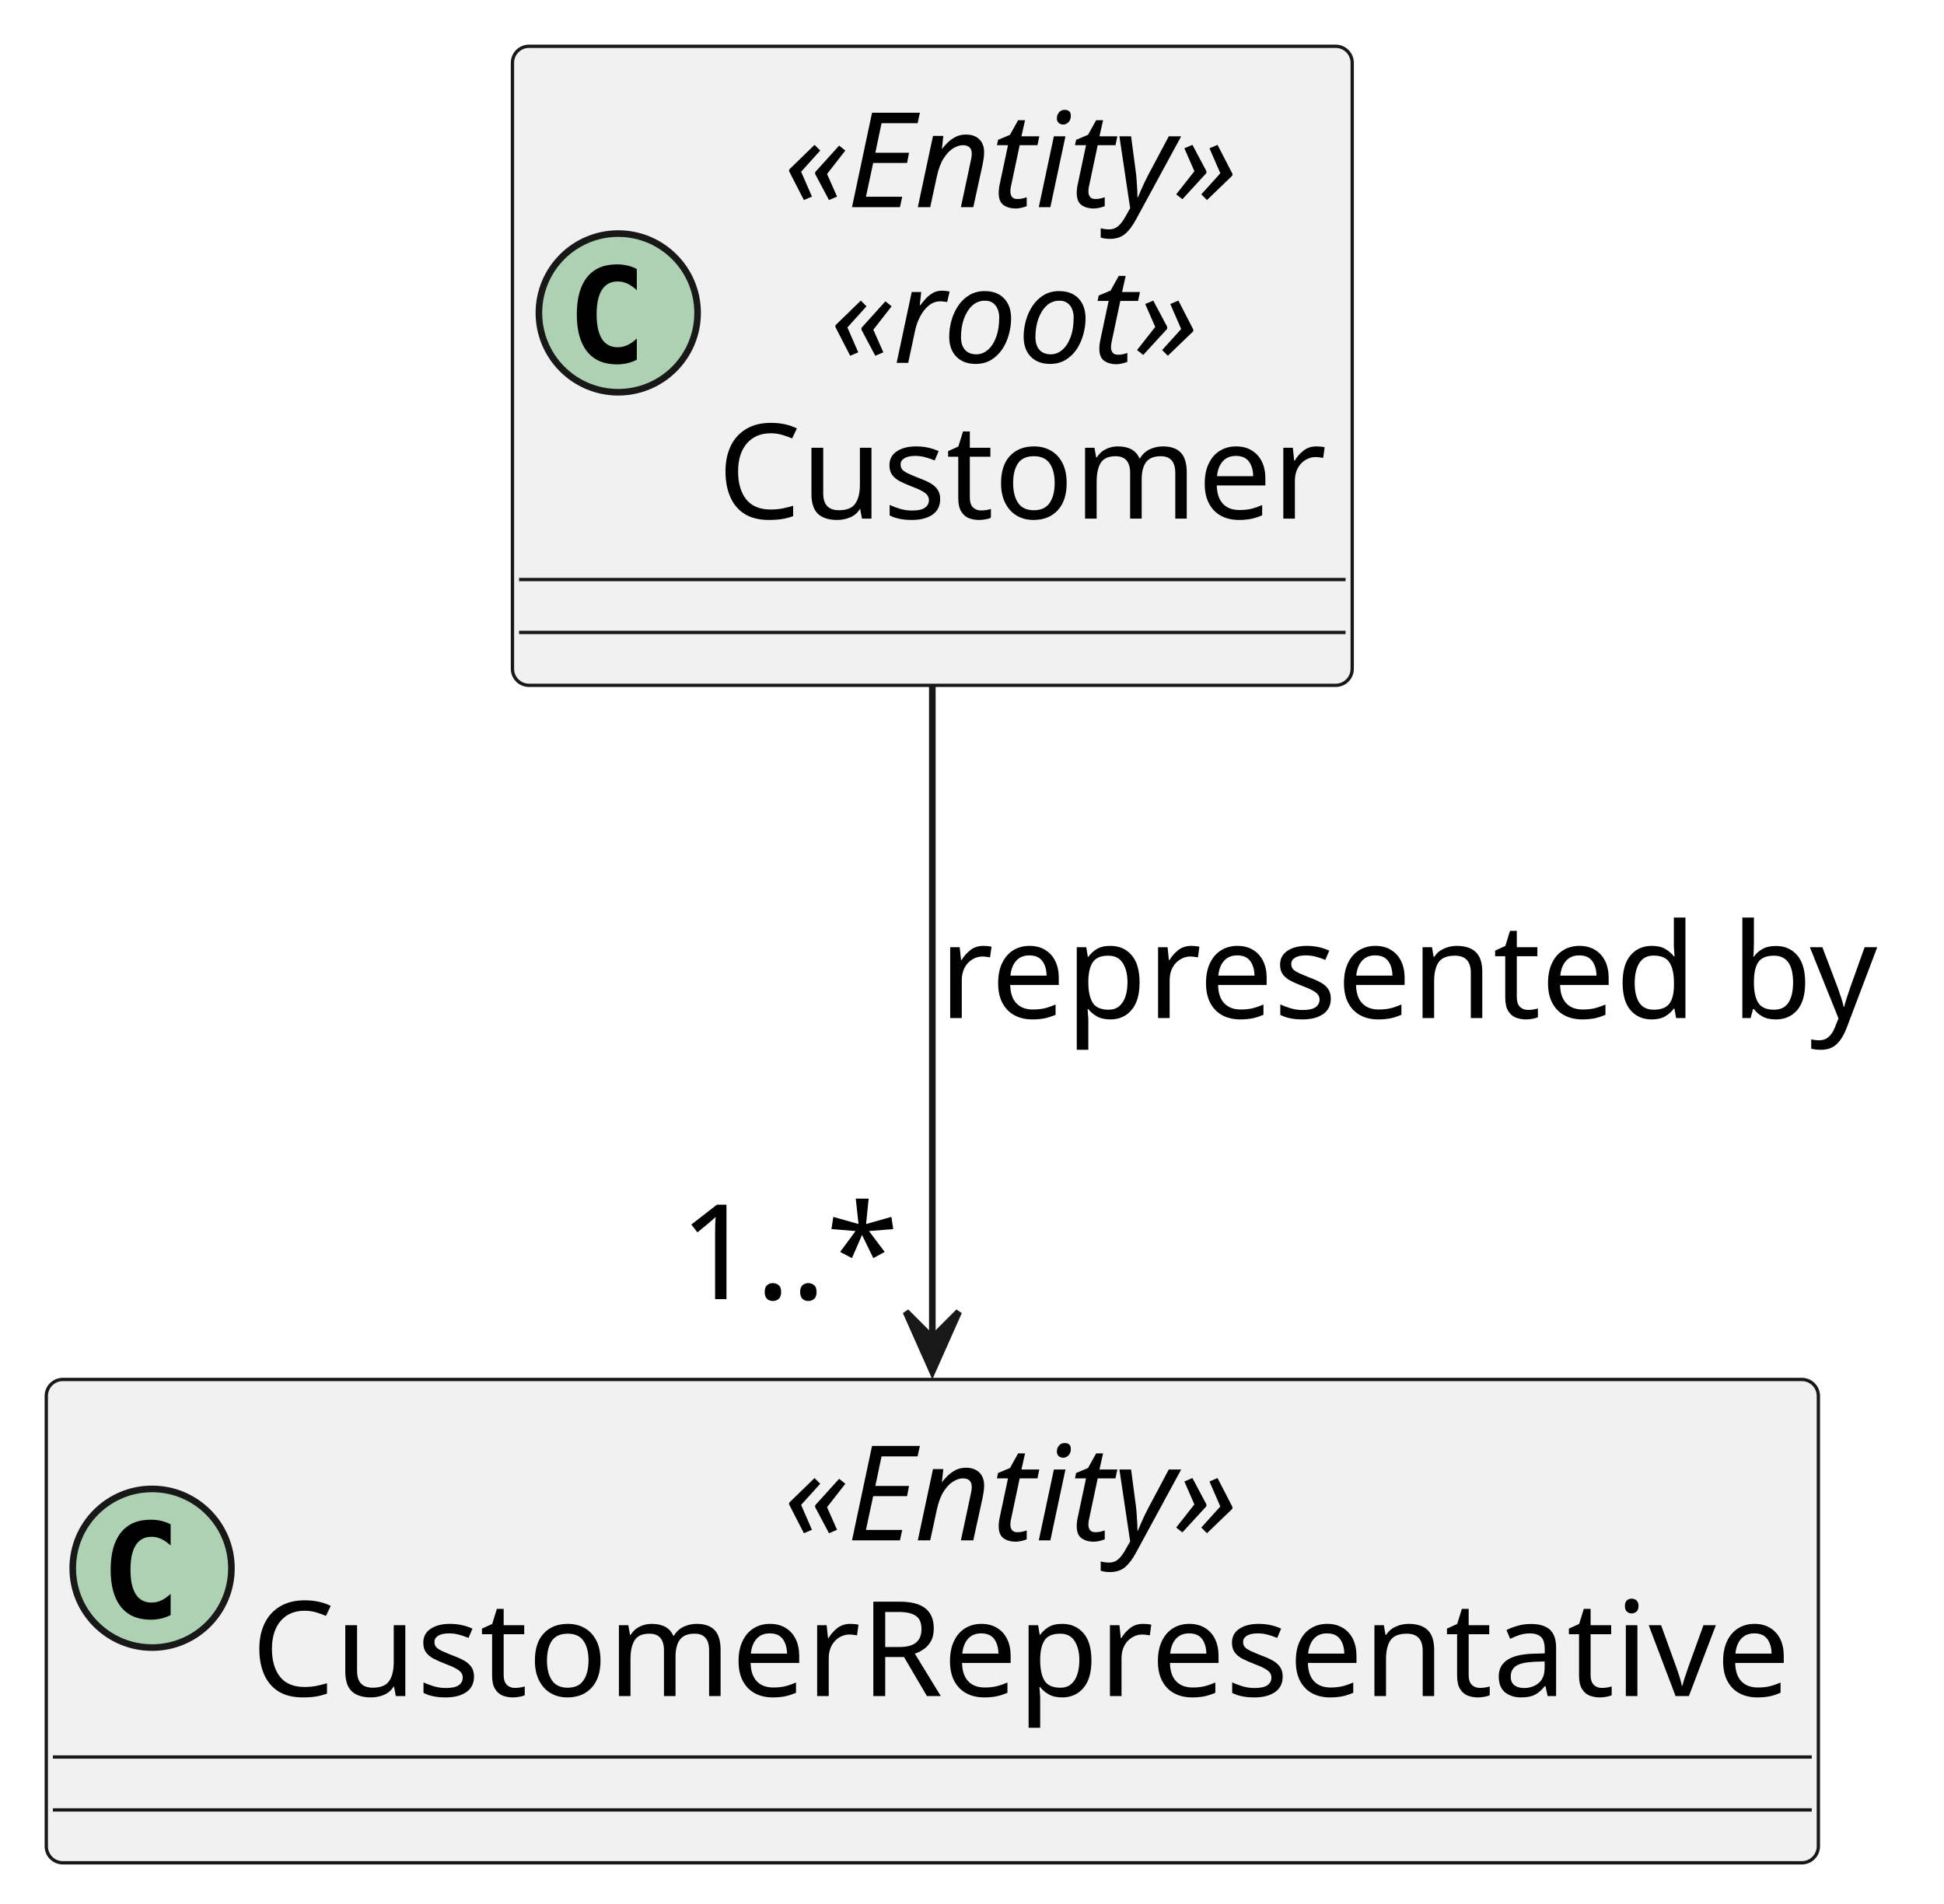
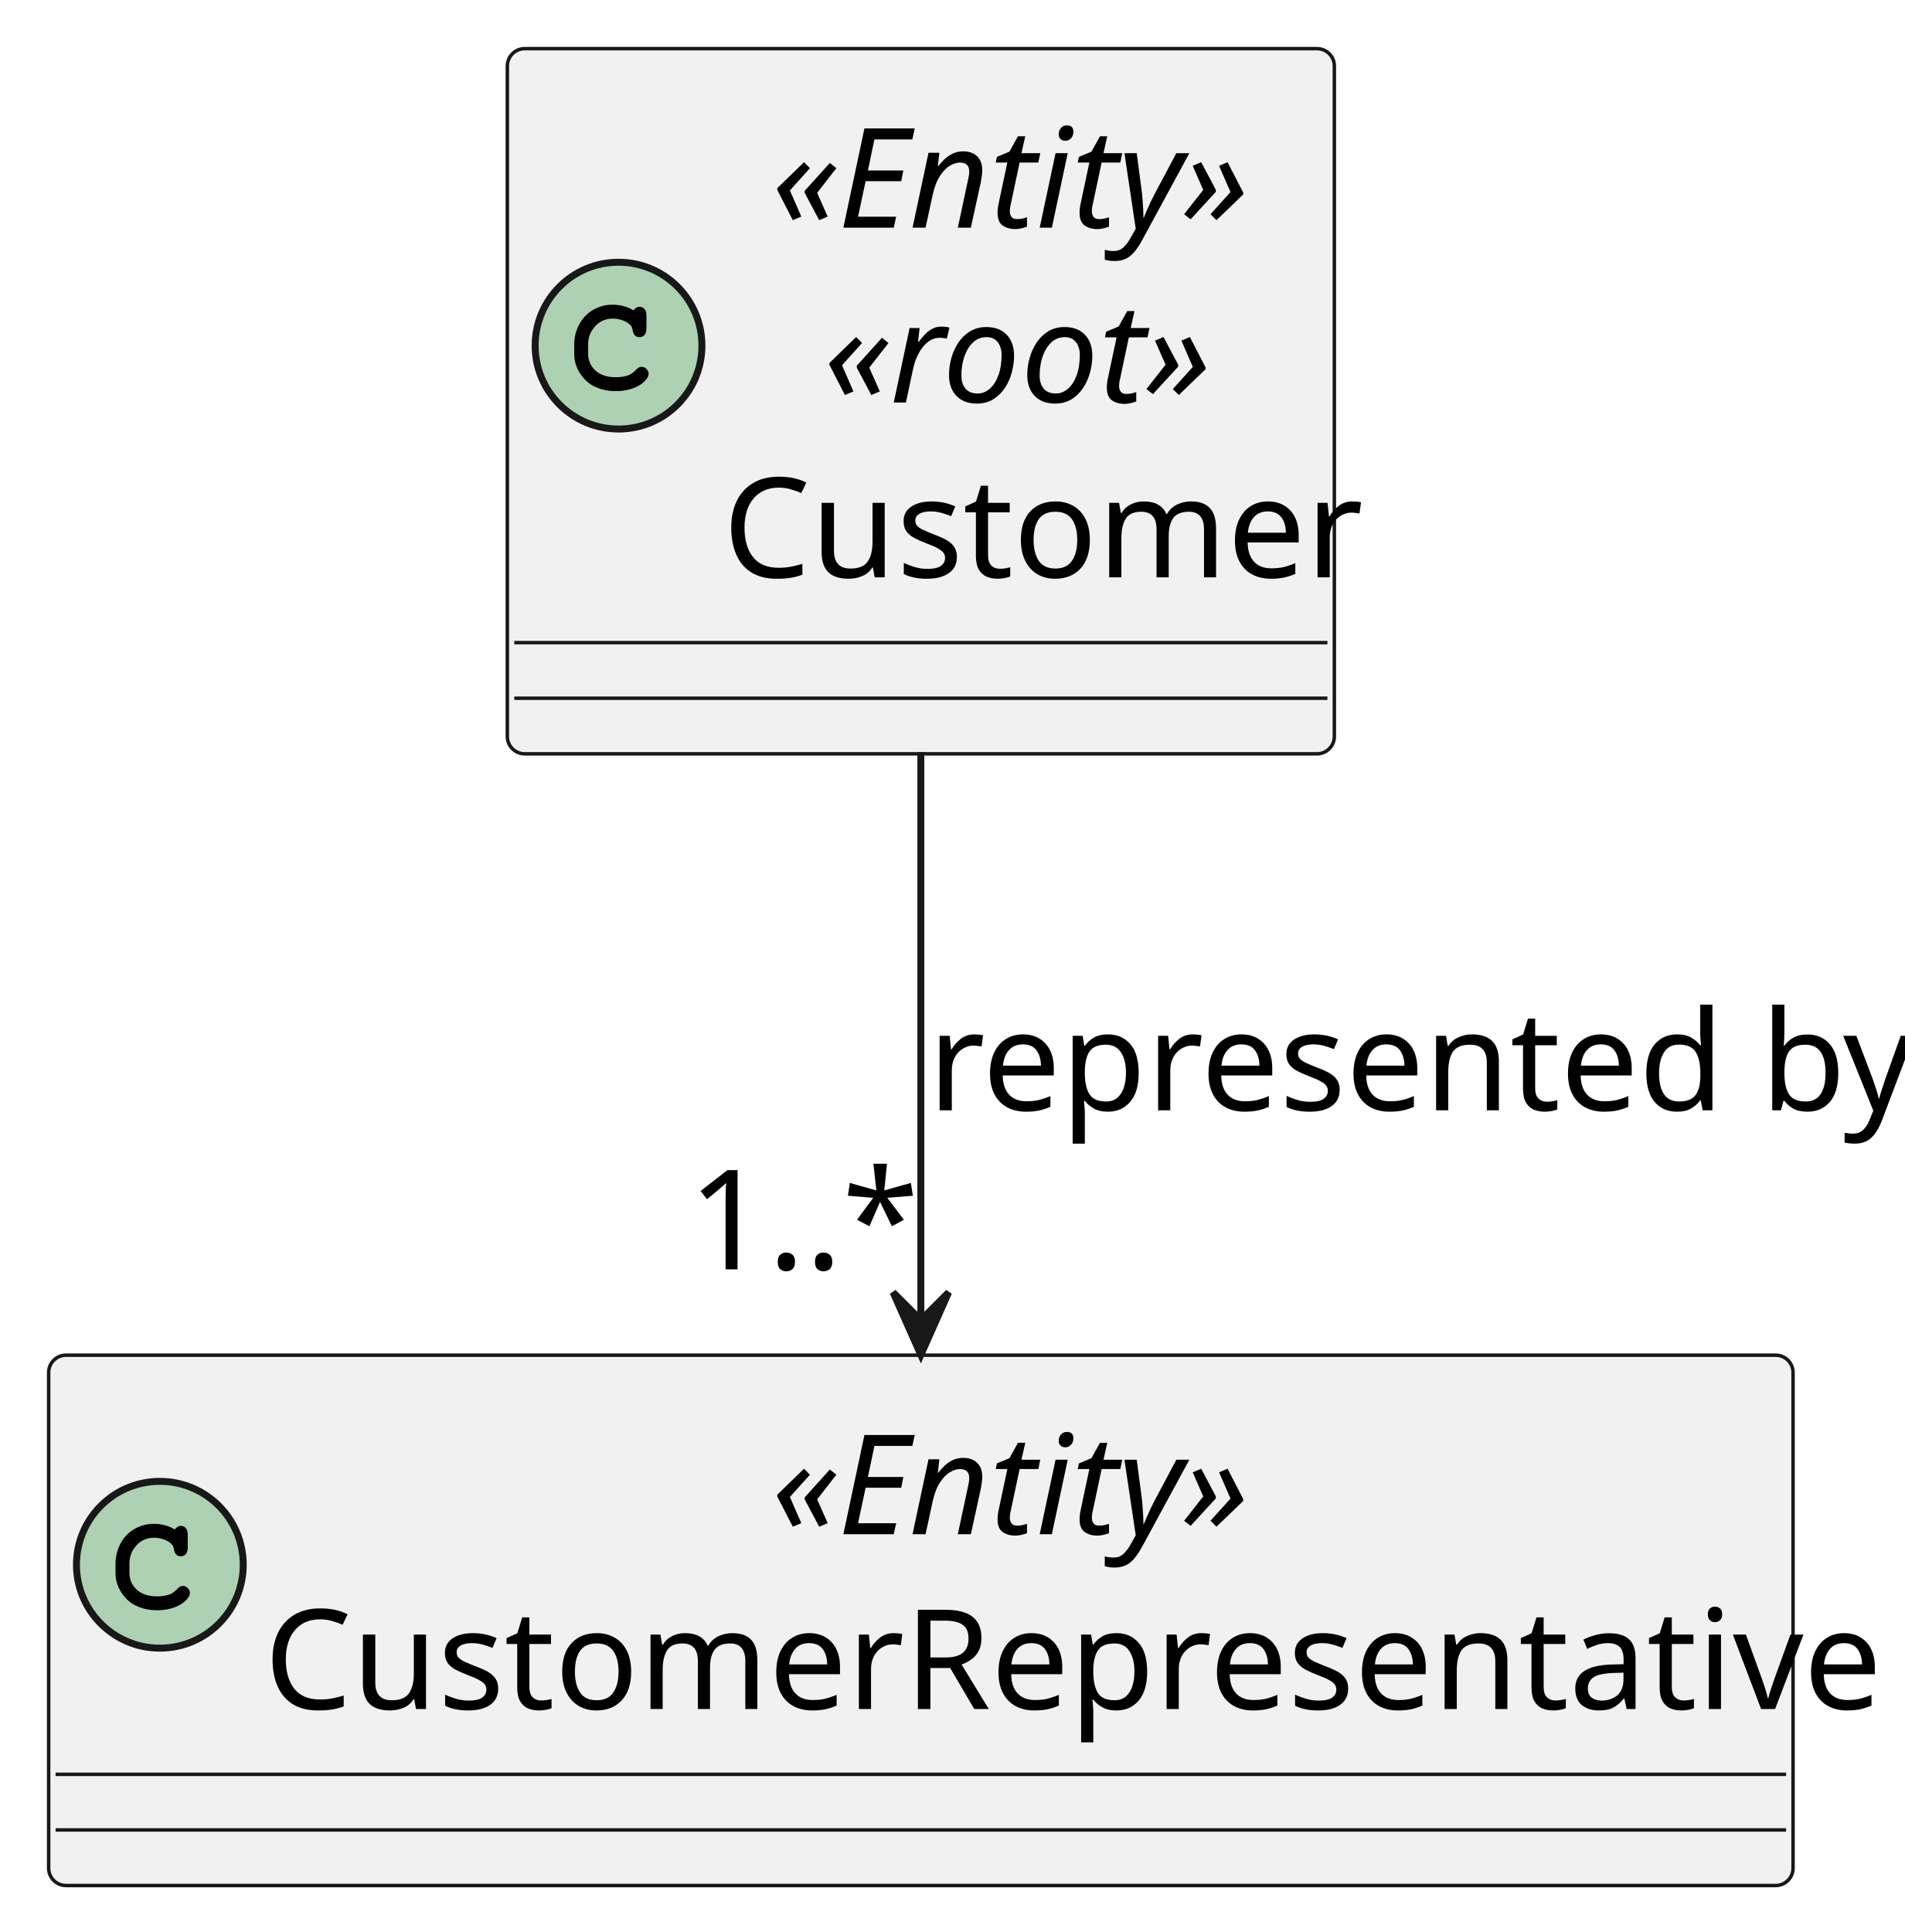
- <svg xmlns="http://www.w3.org/2000/svg" contentStyleType="text/css" height="288px" preserveAspectRatio="none" style="width:294px;height:288px;background:#FFFFFF;" version="1.1" viewBox="0 0 294 288" width="294px" zoomAndPan="magnify">
+ <svg xmlns="http://www.w3.org/2000/svg" contentStyleType="text/css" height="278px" preserveAspectRatio="none" style="width:274px;height:278px;background:#FFFFFF;" version="1.1" viewBox="0 0 274 278" width="274px" zoomAndPan="magnify">
  <defs />
  <g>
    <g id="elem_Customer">
-       <rect codeLine="2" fill="#F1F1F1" height="96.664" id="Customer" rx="2.5" ry="2.5" style="stroke:#181818;stroke-width:0.5;" width="127" x="77.5" y="7" />
-       <ellipse cx="93.5" cy="47.332" fill="#ADD1B2" rx="12" ry="12" style="stroke:#181818;stroke-width:1.0;" />
-       <path d="M96.307,54.412 Q95.623,54.764 94.871,54.94 Q94.119,55.115 93.289,55.115 Q90.34,55.115 88.787,53.172 Q87.234,51.228 87.234,47.557 Q87.234,43.875 88.787,41.932 Q90.34,39.988 93.289,39.988 Q94.119,39.988 94.881,40.164 Q95.643,40.34 96.307,40.691 L96.307,43.895 Q95.564,43.211 94.866,42.894 Q94.168,42.576 93.426,42.576 Q91.844,42.576 91.038,43.831 Q90.232,45.086 90.232,47.557 Q90.232,50.018 91.038,51.273 Q91.844,52.527 93.426,52.527 Q94.168,52.527 94.866,52.21 Q95.564,51.893 96.307,51.209 Z " fill="#000000" />
-       <text fill="#000000" font-family="sans-serif" font-size="20" font-style="italic" lengthAdjust="spacing" textLength="73" x="118.5" y="31.336">«Entity»</text>
-       <text fill="#000000" font-family="sans-serif" font-size="20" font-style="italic" lengthAdjust="spacing" textLength="59" x="125.5" y="54.891">«root»</text>
-       <text fill="#000000" font-family="sans-serif" font-size="20" lengthAdjust="spacing" textLength="93" x="108.5" y="78.445">Customer</text>
-       <line style="stroke:#181818;stroke-width:0.5;" x1="78.5" x2="203.5" y1="87.664" y2="87.664" />
-       <line style="stroke:#181818;stroke-width:0.5;" x1="78.5" x2="203.5" y1="95.664" y2="95.664" />
+       <rect codeLine="2" fill="#F1F1F1" height="101.469" id="Customer" rx="2.5" ry="2.5" style="stroke:#181818;stroke-width:0.5;" width="119" x="73" y="7" />
+       <ellipse cx="89" cy="49.734" fill="#ADD1B2" rx="12" ry="12" style="stroke:#181818;stroke-width:1.0;" />
+       <path d="M91.141,44.656 Q91.328,44.406 91.547,44.281 Q91.766,44.141 92.016,44.141 Q92.453,44.141 92.734,44.453 Q93.016,44.75 93.016,45.469 L93.016,47.172 Q93.016,47.891 92.734,48.203 Q92.453,48.516 92.016,48.516 Q91.625,48.516 91.375,48.281 Q91.125,48.062 91.016,47.453 Q90.953,47.031 90.734,46.812 Q90.344,46.375 89.625,46.109 Q88.906,45.844 88.188,45.844 Q87.281,45.844 86.531,46.234 Q85.781,46.625 85.203,47.516 Q84.625,48.391 84.625,49.594 L84.625,50.891 Q84.625,52.344 85.672,53.312 Q86.734,54.281 88.594,54.281 Q89.703,54.281 90.484,53.969 Q90.922,53.797 91.438,53.281 Q91.75,52.969 91.922,52.875 Q92.094,52.781 92.328,52.781 Q92.719,52.781 93.016,53.094 Q93.328,53.391 93.328,53.797 Q93.328,54.203 92.922,54.672 Q92.328,55.359 91.391,55.75 Q90.125,56.281 88.609,56.281 Q86.828,56.281 85.406,55.547 Q84.25,54.953 83.438,53.688 Q82.625,52.422 82.625,50.938 L82.625,49.578 Q82.625,48.016 83.344,46.672 Q84.078,45.312 85.359,44.578 Q86.656,43.844 88.109,43.844 Q88.969,43.844 89.719,44.047 Q90.484,44.25 91.141,44.656 Z " fill="#000000" />
+       <text fill="#000000" font-family="sans-serif" font-size="20" font-style="italic" lengthAdjust="spacing" textLength="71" x="111" y="32.762">«Entity»</text>
+       <text fill="#000000" font-family="sans-serif" font-size="20" font-style="italic" lengthAdjust="spacing" textLength="56" x="118.5" y="57.918">«root»</text>
+       <text fill="#000000" font-family="sans-serif" font-size="20" lengthAdjust="spacing" textLength="85" x="104" y="83.074">Customer</text>
+       <line style="stroke:#181818;stroke-width:0.5;" x1="74" x2="191" y1="92.469" y2="92.469" />
+       <line style="stroke:#181818;stroke-width:0.5;" x1="74" x2="191" y1="100.469" y2="100.469" />
    </g>
    <g id="elem_CustomerRepresentative">
-       <rect codeLine="6" fill="#F1F1F1" height="73.109" id="CustomerRepresentative" rx="2.5" ry="2.5" style="stroke:#181818;stroke-width:0.5;" width="268" x="7" y="208.66" />
-       <ellipse cx="23" cy="237.215" fill="#ADD1B2" rx="12" ry="12" style="stroke:#181818;stroke-width:1.0;" />
-       <path d="M25.807,244.295 Q25.123,244.646 24.371,244.822 Q23.619,244.998 22.789,244.998 Q19.84,244.998 18.287,243.054 Q16.734,241.111 16.734,237.439 Q16.734,233.758 18.287,231.814 Q19.84,229.871 22.789,229.871 Q23.619,229.871 24.381,230.047 Q25.143,230.222 25.807,230.574 L25.807,233.777 Q25.064,233.094 24.366,232.776 Q23.668,232.459 22.926,232.459 Q21.344,232.459 20.538,233.714 Q19.732,234.969 19.732,237.439 Q19.732,239.9 20.538,241.155 Q21.344,242.41 22.926,242.41 Q23.668,242.41 24.366,242.093 Q25.064,241.775 25.807,241.092 Z " fill="#000000" />
-       <text fill="#000000" font-family="sans-serif" font-size="20" font-style="italic" lengthAdjust="spacing" textLength="73" x="118.5" y="232.996">«Entity»</text>
-       <text fill="#000000" font-family="sans-serif" font-size="20" lengthAdjust="spacing" textLength="234" x="38" y="256.551">CustomerRepresentative</text>
-       <line style="stroke:#181818;stroke-width:0.5;" x1="8" x2="274" y1="265.769" y2="265.769" />
-       <line style="stroke:#181818;stroke-width:0.5;" x1="8" x2="274" y1="273.769" y2="273.769" />
+       <rect codeLine="6" fill="#F1F1F1" height="76.312" id="CustomerRepresentative" rx="2.5" ry="2.5" style="stroke:#181818;stroke-width:0.5;" width="251" x="7" y="195" />
+       <ellipse cx="23" cy="225.156" fill="#ADD1B2" rx="12" ry="12" style="stroke:#181818;stroke-width:1.0;" />
+       <path d="M25.141,220.078 Q25.328,219.828 25.547,219.703 Q25.766,219.562 26.016,219.562 Q26.453,219.562 26.734,219.875 Q27.016,220.172 27.016,220.891 L27.016,222.594 Q27.016,223.312 26.734,223.625 Q26.453,223.938 26.016,223.938 Q25.625,223.938 25.375,223.703 Q25.125,223.484 25.016,222.875 Q24.953,222.453 24.734,222.234 Q24.344,221.797 23.625,221.531 Q22.906,221.266 22.188,221.266 Q21.281,221.266 20.531,221.656 Q19.781,222.047 19.203,222.938 Q18.625,223.812 18.625,225.016 L18.625,226.312 Q18.625,227.766 19.672,228.734 Q20.734,229.703 22.594,229.703 Q23.703,229.703 24.484,229.391 Q24.922,229.219 25.438,228.703 Q25.75,228.391 25.922,228.297 Q26.094,228.203 26.328,228.203 Q26.719,228.203 27.016,228.516 Q27.328,228.812 27.328,229.219 Q27.328,229.625 26.922,230.094 Q26.328,230.781 25.391,231.172 Q24.125,231.703 22.609,231.703 Q20.828,231.703 19.406,230.969 Q18.25,230.375 17.438,229.109 Q16.625,227.844 16.625,226.359 L16.625,225 Q16.625,223.438 17.344,222.094 Q18.078,220.734 19.359,220 Q20.656,219.266 22.109,219.266 Q22.969,219.266 23.719,219.469 Q24.484,219.672 25.141,220.078 Z " fill="#000000" />
+       <text fill="#000000" font-family="sans-serif" font-size="20" font-style="italic" lengthAdjust="spacing" textLength="71" x="111" y="220.762">«Entity»</text>
+       <text fill="#000000" font-family="sans-serif" font-size="20" lengthAdjust="spacing" textLength="217" x="38" y="245.918">CustomerRepresentative</text>
+       <line style="stroke:#181818;stroke-width:0.5;" x1="8" x2="257" y1="255.312" y2="255.312" />
+       <line style="stroke:#181818;stroke-width:0.5;" x1="8" x2="257" y1="263.312" y2="263.312" />
    </g>
    <g id="link_Customer_CustomerRepresentative">
-       <path codeLine="12" d="M141,103.73 C141,134.14 141,173.26 141,202.48 " fill="none" id="Customer-to-CustomerRepresentative" style="stroke:#181818;stroke-width:1.0;" />
-       <polygon fill="#181818" points="141,207.42,145,198.42,141,202.42,137,198.42,141,207.42" style="stroke:#181818;stroke-width:1.0;" />
-       <text fill="#000000" font-family="sans-serif" font-size="20" lengthAdjust="spacing" textLength="144" x="142" y="153.996">represented by</text>
-       <text fill="#000000" font-family="sans-serif" font-size="20" lengthAdjust="spacing" textLength="35" x="102.773" y="196.507">1..*</text>
+       <path codeLine="12" d="M132.5,108.22 C132.5,134.02 132.5,165.2 132.5,189.81 " fill="none" id="Customer-to-CustomerRepresentative" style="stroke:#181818;stroke-width:1.0;" />
+       <polygon fill="#181818" points="132.5,194.96,136.5,185.96,132.5,189.96,128.5,185.96,132.5,194.96" style="stroke:#181818;stroke-width:1.0;" />
+       <text fill="#000000" font-family="sans-serif" font-size="20" lengthAdjust="spacing" textLength="133" x="133.5" y="159.762">represented by</text>
+       <text fill="#000000" font-family="sans-serif" font-size="20" lengthAdjust="spacing" textLength="31" x="99.03" y="182.655">1..*</text>
    </g>
  </g>
</svg>
